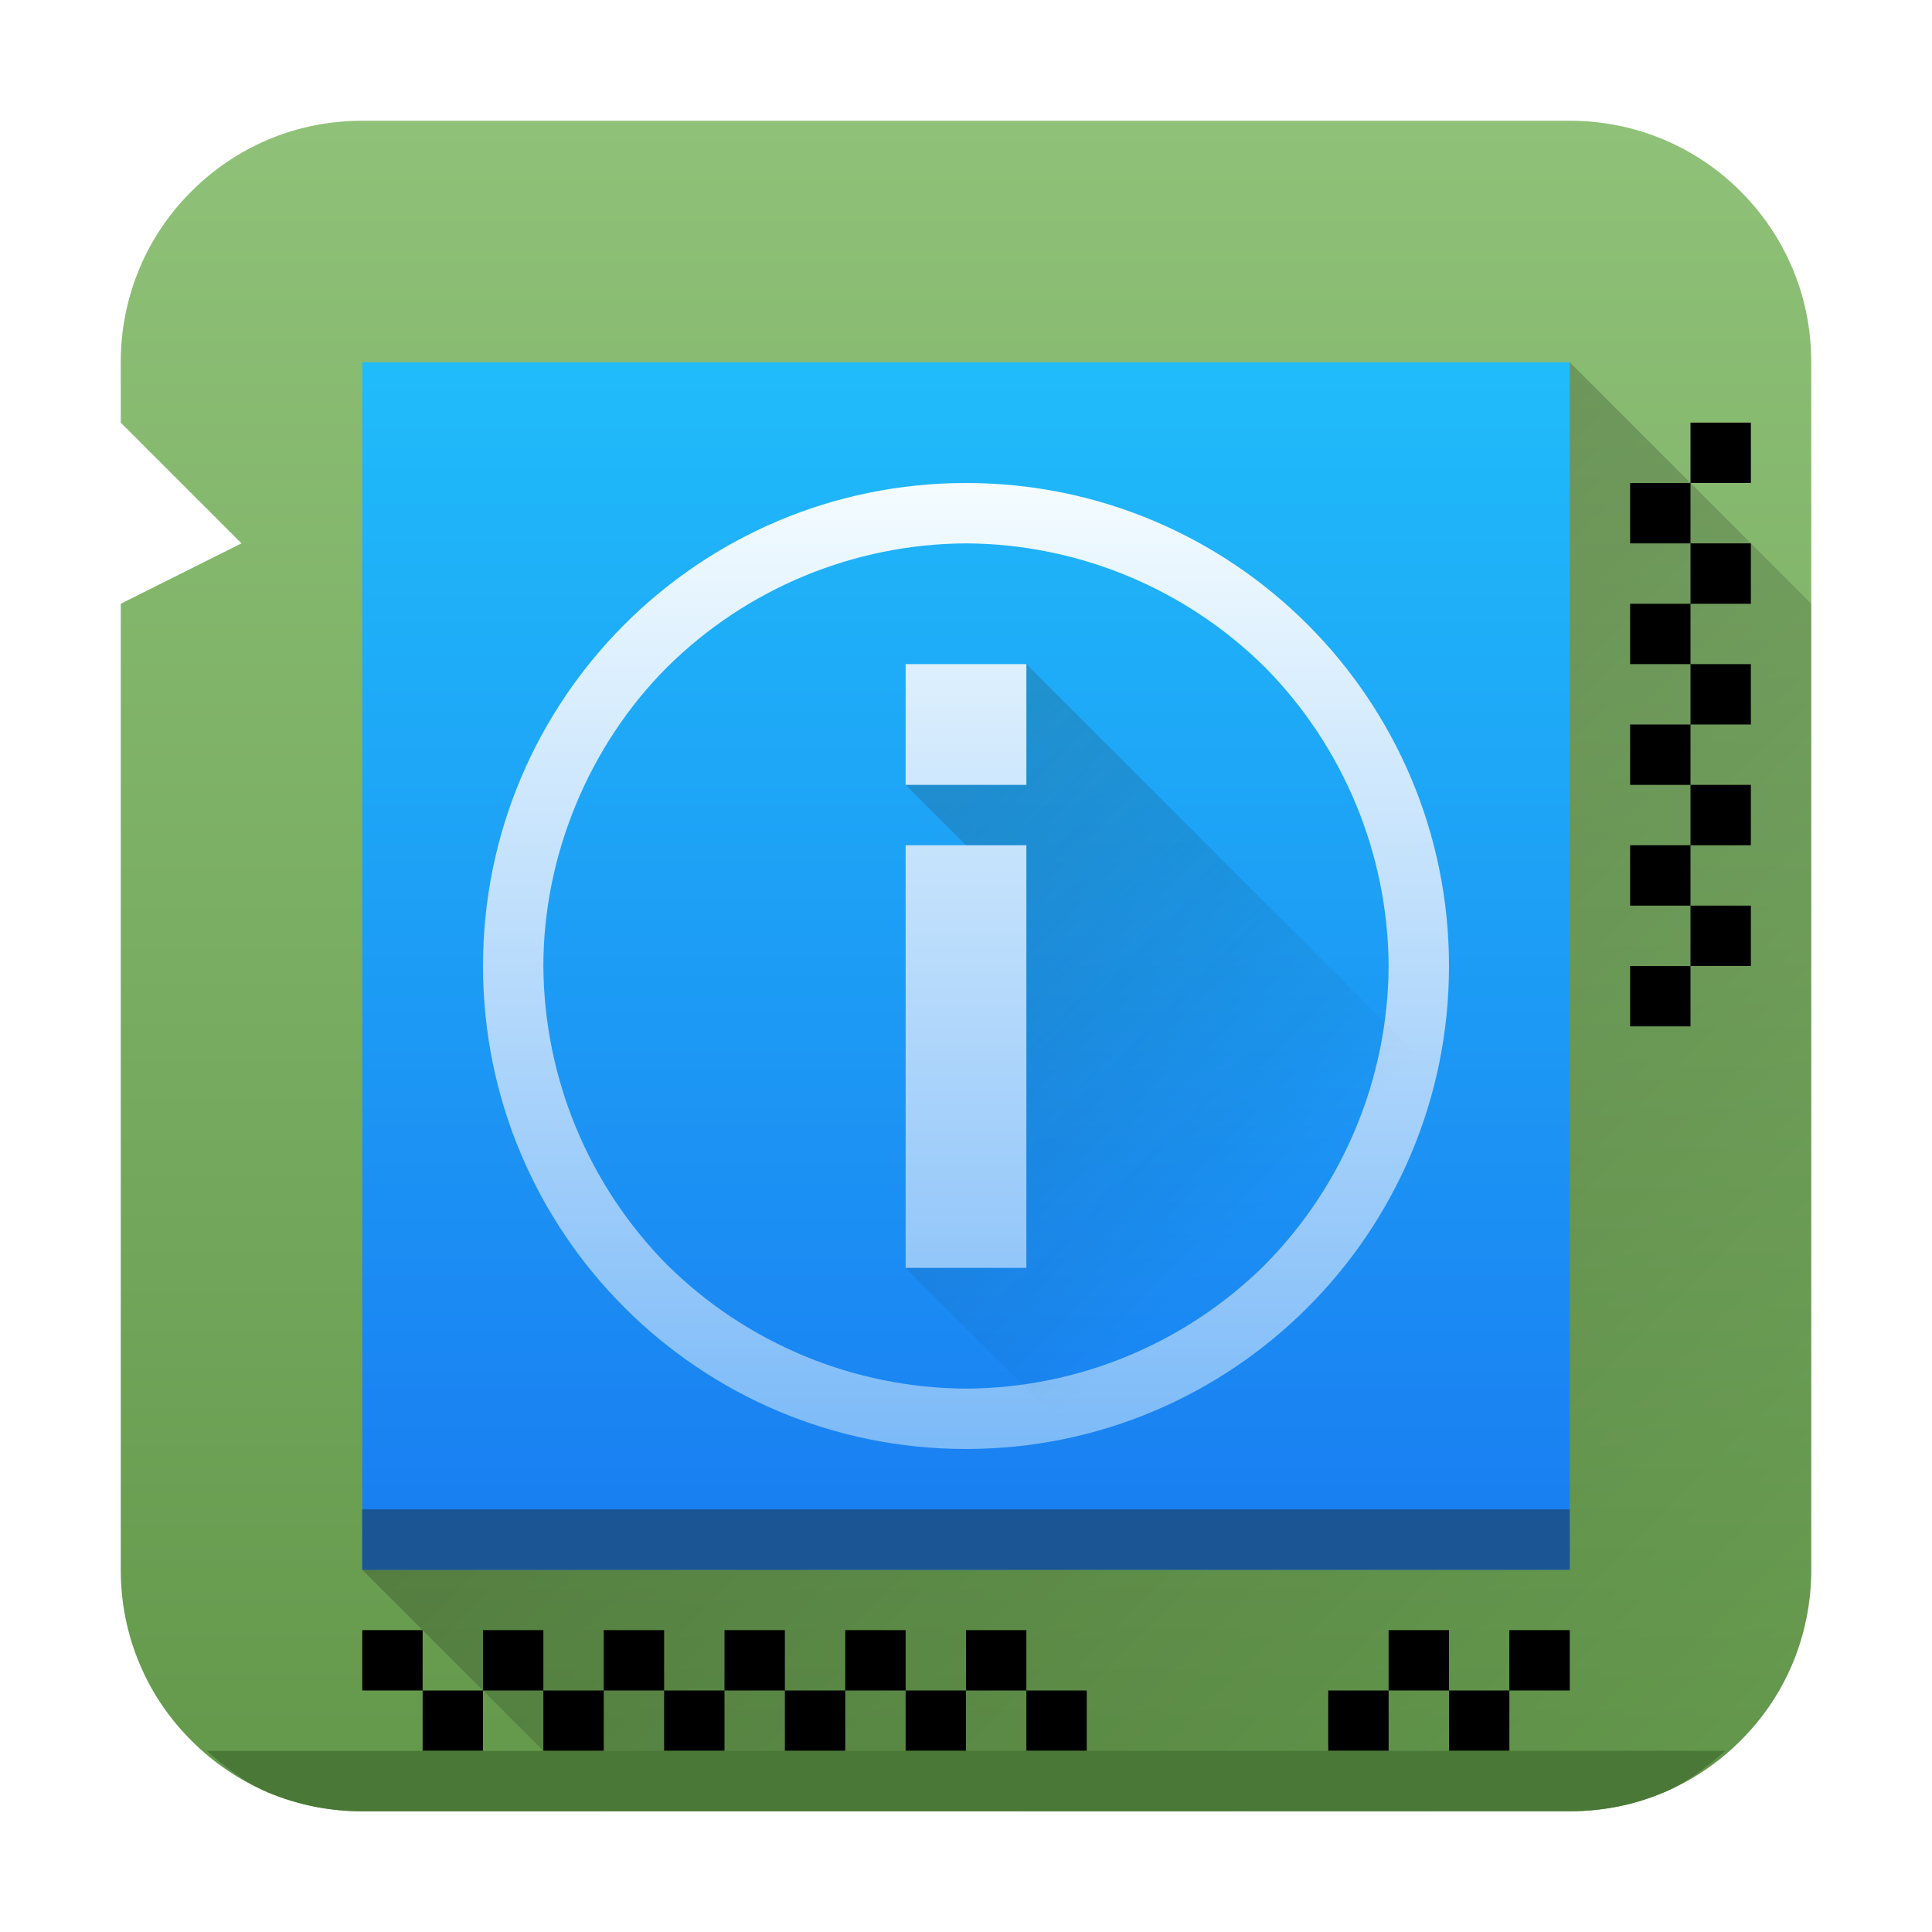
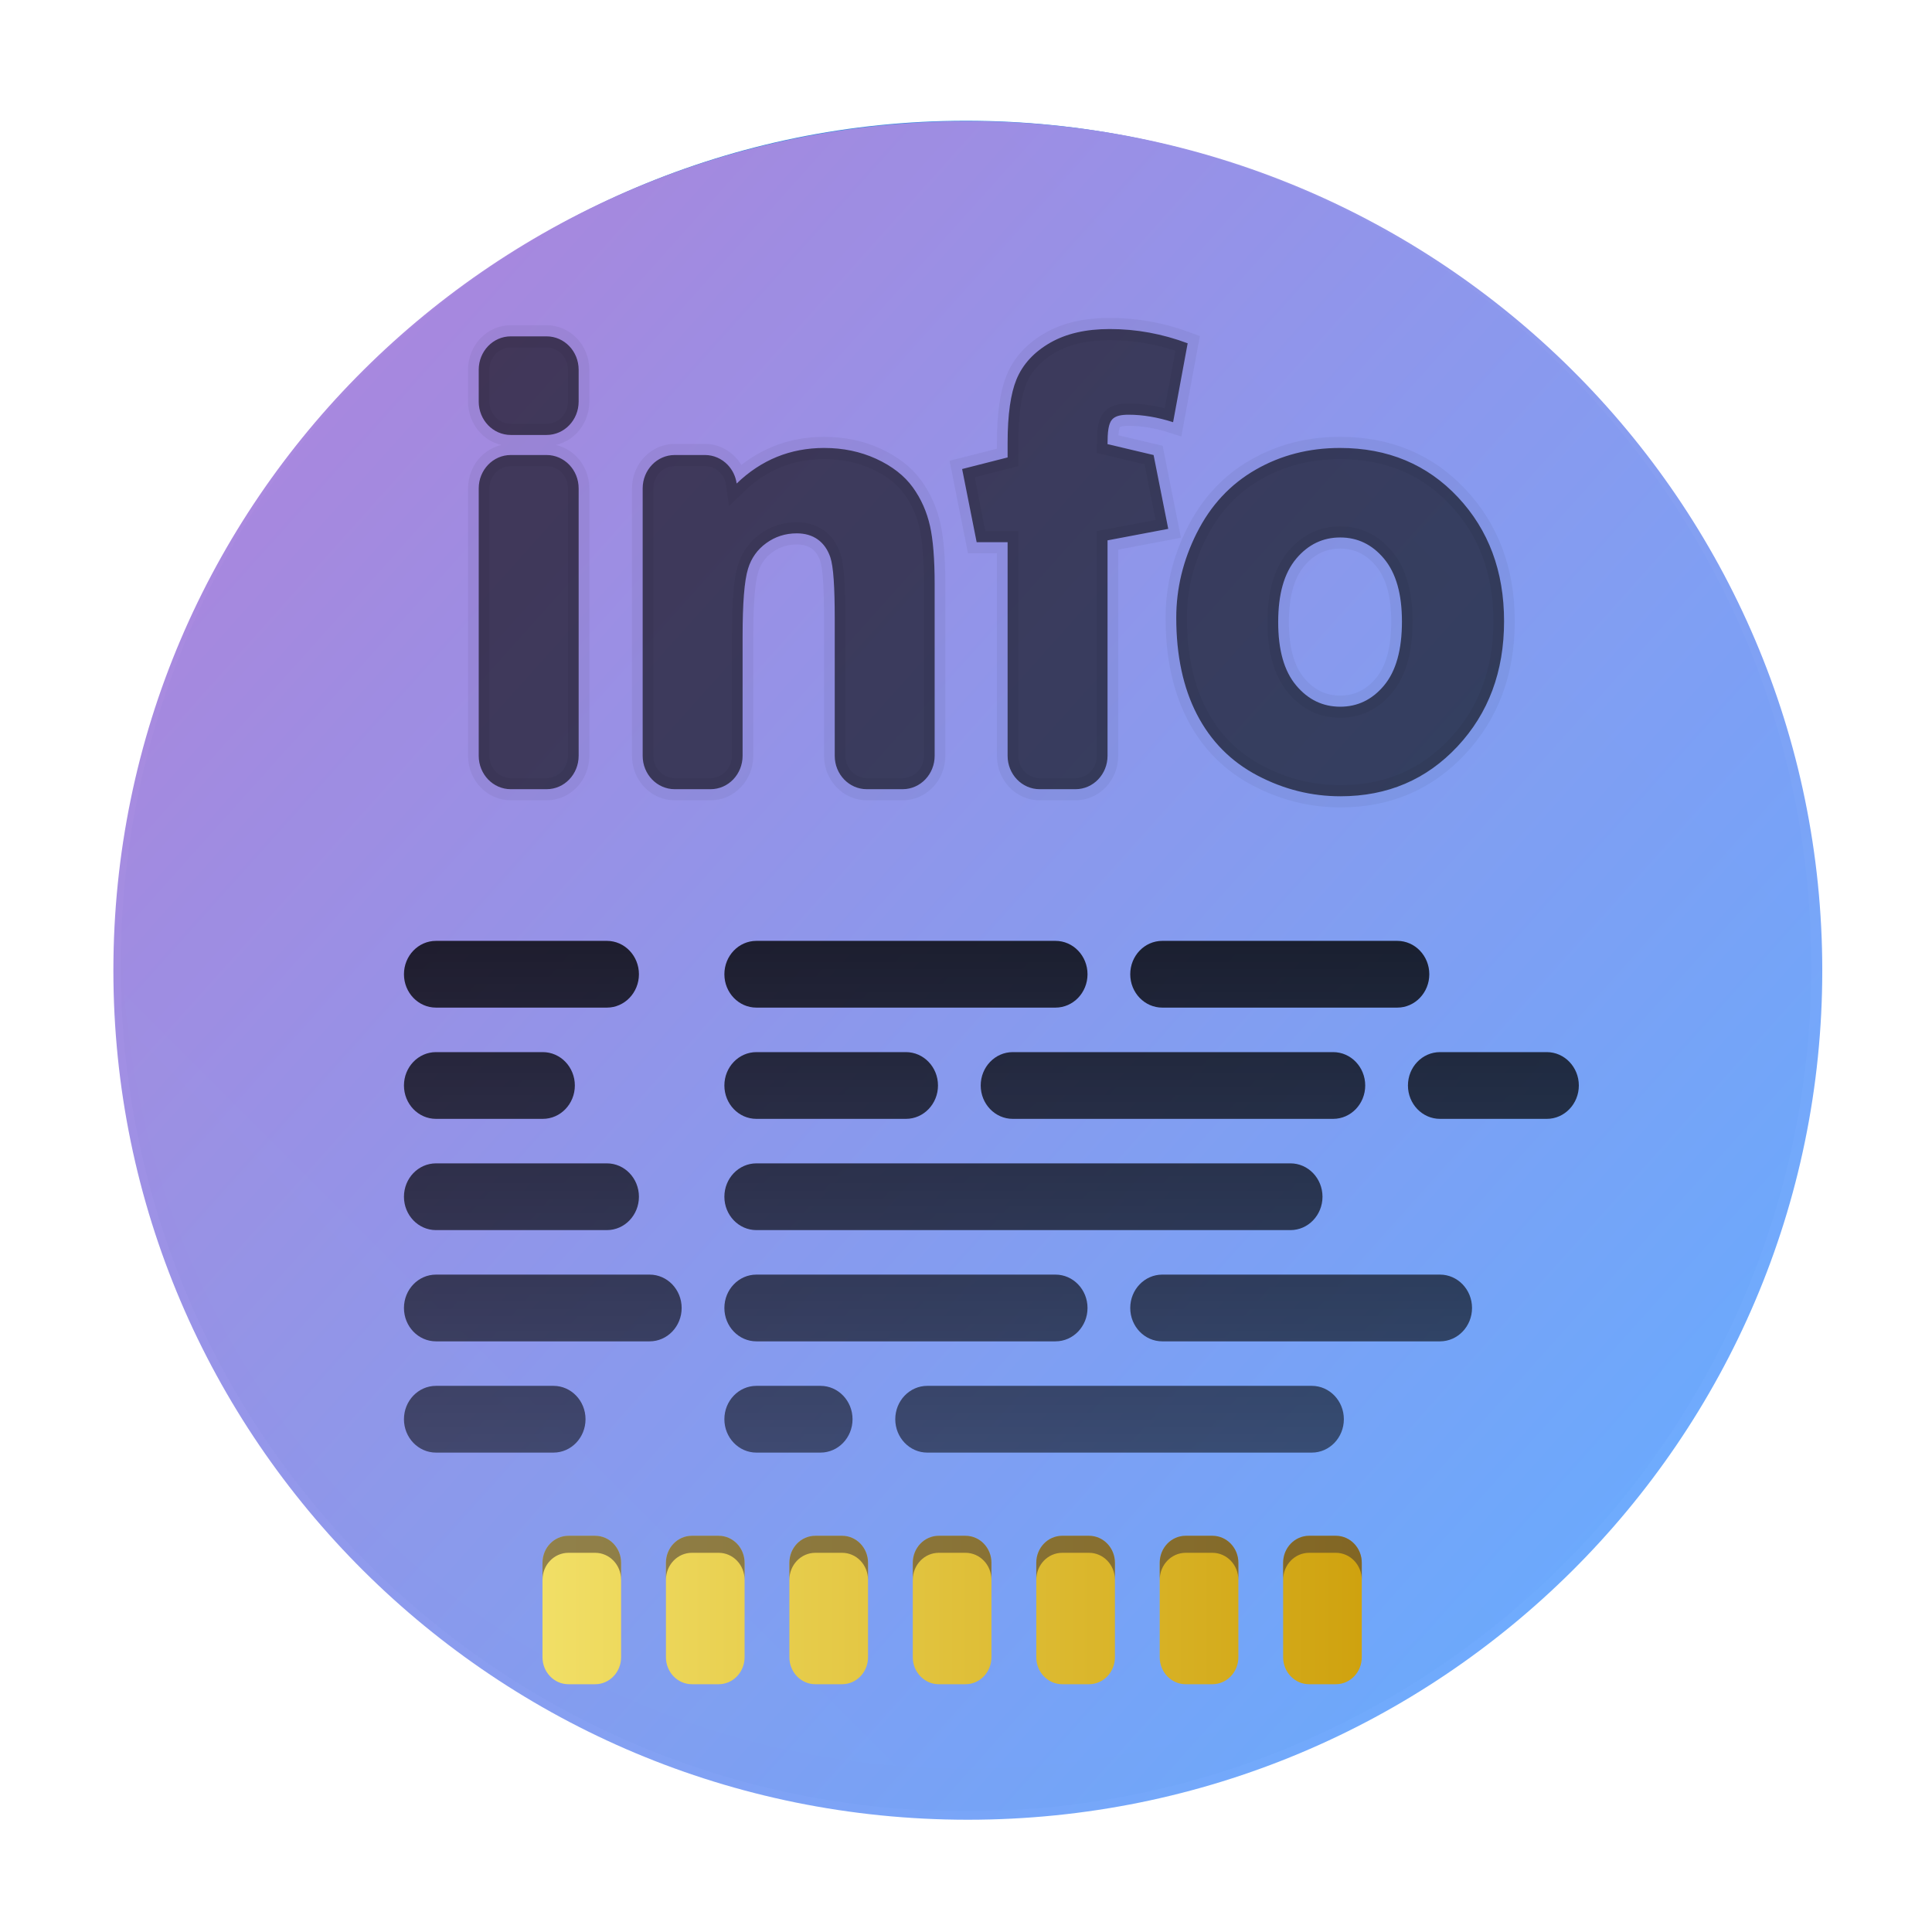
- <svg xmlns="http://www.w3.org/2000/svg" xmlns:xlink="http://www.w3.org/1999/xlink" height="32" width="32" version="1.1" id="svg64">
-   <defs id="defs27">
-     <linearGradient xlink:href="#a" id="f" gradientUnits="userSpaceOnUse" gradientTransform="translate(-376.571,-523.798)" x1="378.571" y1="553.798" x2="378.571" y2="525.798" />
-     <linearGradient id="b" gradientUnits="userSpaceOnUse" x1="402.571" x2="406.571" xlink:href="#c" y1="529.798" y2="533.798">
-       <stop offset="0" id="stop3" />
-       <stop offset="1" stop-opacity="0" id="stop5" />
+ <svg xmlns="http://www.w3.org/2000/svg" xmlns:xlink="http://www.w3.org/1999/xlink" version="1" width="48" height="48" id="svg22">
+   <defs id="defs8">
+     <linearGradient id="linearGradient4167">
+       <stop style="stop-color:#29a883;stop-opacity:1;" offset="0" id="stop2" />
+       <stop style="stop-color:#3485fd;stop-opacity:1" offset="1" id="stop4" />
    </linearGradient>
-     <linearGradient id="c" gradientUnits="userSpaceOnUse" x1="802.643" x2="816.643" y1="36.236" y2="50.236">
-       <stop offset="0" stop-color="#292c2f" id="stop8" />
-       <stop offset="1" stop-opacity="0" id="stop10" />
+     <linearGradient xlink:href="#linearGradient4167" id="linearGradient4161" x1="-44" y1="-4" x2="-4" y2="-44" gradientUnits="userSpaceOnUse" gradientTransform="matrix(1.05,0,0,1.05,1.2,1.2)" />
+     <linearGradient id="linearGradient2403" x1="37.452" x2="37.452" y1="9.473" y2="14.003" gradientTransform="matrix(0.74046,0,0,1.4809,28.731,9.3751)" gradientUnits="userSpaceOnUse">
+       <stop stop-color="#2e3440" offset="0" id="stop29845" />
+       <stop stop-color="#4c566a" offset="1" id="stop29847" />
    </linearGradient>
-     <linearGradient id="h" gradientUnits="userSpaceOnUse" x1="402.571" x2="402.571" y1="549.798" y2="529.798" gradientTransform="translate(-376.571,-523.798)">
-       <stop offset="0" stop-color="#197cf1" id="stop13" />
-       <stop offset="1" stop-color="#20bcfa" id="stop15" />
+     <linearGradient id="linearGradient4426" x1="39.58" x2="39.58" y1="17.903" y2="20.147" gradientUnits="userSpaceOnUse">
+       <stop stop-color="#2e3440" stop-opacity=".25" offset="0" id="stop29850" />
+       <stop stop-color="#2e3440" stop-opacity="0" offset="1" id="stop29852" />
    </linearGradient>
-     <linearGradient id="i" gradientUnits="userSpaceOnUse" x1="18" x2="18" xlink:href="#d" y1="24" y2="8" />
-     <linearGradient id="d" gradientUnits="userSpaceOnUse" x1="-50" x2="-22.15">
-       <stop offset="0" stop-color="#7cbaf8" id="stop19" />
-       <stop offset="1" stop-color="#f4fcff" id="stop21" />
+     <linearGradient id="linearGradient35715" y1="1003.36" y2="1027.36" x1="-93" x2="-70" gradientUnits="userSpaceOnUse" gradientTransform="translate(188.253,-1036.735)">
+       <stop stop-color="#292c2f" id="stop35711" />
+       <stop offset="1" stop-opacity="0" id="stop35713" style="stop-color:#000000;stop-opacity:0.06;" />
    </linearGradient>
-     <linearGradient id="j" gradientUnits="userSpaceOnUse" x1="391.571" x2="397.571" xlink:href="#c" y1="537.798" y2="543.798" gradientTransform="translate(-376.571,-523.798)" />
-     <linearGradient id="k" gradientUnits="userSpaceOnUse" x1="399.571" x2="399.571" xlink:href="#d" y1="547.798" y2="531.798" gradientTransform="translate(-376.571,-523.798)" />
-     <linearGradient id="l" gradientUnits="userSpaceOnUse" x1="398.571" x2="398.571" xlink:href="#d" y1="547.798" y2="531.798" gradientTransform="translate(-376.571,-523.798)" />
+     <filter x="-0.045" y="-0.05" width="1.09" height="1.128" filterUnits="objectBoundingBox" id="filter-11">
+       <feOffset dx="0" dy="2" in="SourceAlpha" result="shadowOffsetOuter1" id="feOffset84" />
+       <feGaussianBlur stdDeviation="1.5" in="shadowOffsetOuter1" result="shadowBlurOuter1" id="feGaussianBlur86" />
+       <feColorMatrix values="0 0 0 0 0   0 0 0 0 0   0 0 0 0 0  0 0 0 0.515 0" type="matrix" in="shadowBlurOuter1" id="feColorMatrix88" />
+     </filter>
+     <linearGradient xlink:href="#linearGradient1022" id="linearGradient1024" x1="162.525" y1="45.557" x2="219.203" y2="101.693" gradientUnits="userSpaceOnUse" gradientTransform="matrix(0.5307186,0,0,0.5861203,-77.60429,-18.09663)" />
+     <linearGradient id="linearGradient1022">
+       <stop style="stop-color:#aa87de;stop-opacity:1" offset="0" id="stop1018" />
+       <stop style="stop-color:#6babfe;stop-opacity:1" offset="1" id="stop1020" />
+     </linearGradient>
+     <filter x="-0.131" y="-0.313" width="1.262" height="1.713" filterUnits="objectBoundingBox" id="filter-1">
+       <feOffset dx="0" dy="2" in="SourceAlpha" result="shadowOffsetOuter1" id="feOffset6" />
+       <feGaussianBlur stdDeviation="3" in="shadowOffsetOuter1" result="shadowBlurOuter1" id="feGaussianBlur8" />
+       <feComposite in="shadowBlurOuter1" in2="SourceAlpha" operator="out" result="shadowBlurOuter1" id="feComposite10" />
+       <feColorMatrix values="0 0 0 0 0   0 0 0 0 0   0 0 0 0 0  0 0 0 0.2 0" type="matrix" in="shadowBlurOuter1" result="shadowMatrixOuter1" id="feColorMatrix12" />
+       <feMerge id="feMerge18">
+         <feMergeNode in="shadowMatrixOuter1" id="feMergeNode14" />
+         <feMergeNode in="SourceGraphic" id="feMergeNode16" />
+       </feMerge>
+     </filter>
+     <linearGradient x1="36.537" y1="83.691" x2="36.537" y2="119.072" id="linearGradient-13" gradientTransform="matrix(1.546384,0,0,0.6466698,-76,-55)" gradientUnits="userSpaceOnUse">
+       <stop stop-color="#000000" stop-opacity="0.8" offset="0%" id="stop114" />
+       <stop stop-color="#000000" stop-opacity="0.531" offset="99.472%" id="stop116" />
+     </linearGradient>
+     <filter x="-0.16" y="-0.367" width="1.321" height="1.829" filterUnits="objectBoundingBox" id="filter633">
+       <feOffset dx="0" dy="2" in="SourceAlpha" result="shadowOffsetOuter1" id="feOffset619" />
+       <feGaussianBlur stdDeviation="3" in="shadowOffsetOuter1" result="shadowBlurOuter1" id="feGaussianBlur621" />
+       <feComposite in="shadowBlurOuter1" in2="SourceAlpha" operator="out" result="shadowBlurOuter1" id="feComposite623" />
+       <feColorMatrix values="0 0 0 0 0   0 0 0 0 0   0 0 0 0 0  0 0 0 0.2 0" type="matrix" in="shadowBlurOuter1" result="shadowMatrixOuter1" id="feColorMatrix625" />
+       <feMerge id="feMerge631">
+         <feMergeNode in="shadowMatrixOuter1" id="feMergeNode627" />
+         <feMergeNode in="SourceGraphic" id="feMergeNode629" />
+       </feMerge>
+     </filter>
+     <linearGradient xlink:href="#linearGradient1045" id="linearGradient1047" x1="37.873" y1="129.582" x2="90.797" y2="129.582" gradientUnits="userSpaceOnUse" gradientTransform="matrix(0.3846304,0,0,0.4006172,-1.089117,-11.91279)" />
+     <linearGradient id="linearGradient1045">
+       <stop style="stop-color:#f1df66;stop-opacity:1" offset="0" id="stop1041" />
+       <stop style="stop-color:#cfa20f;stop-opacity:1" offset="1" id="stop1043" />
+     </linearGradient>
  </defs>
-   <linearGradient id="a" gradientUnits="userSpaceOnUse" x1="378.571" x2="378.571" y1="553.798" y2="525.798" gradientTransform="translate(-336.571 -523.798)">
-     <stop offset="0" stop-color="#63984b" id="stop29" />
-     <stop offset="1" stop-color="#8fc278" id="stop31" />
-   </linearGradient>
-   <linearGradient id="g" gradientUnits="userSpaceOnUse" x1="392.571" x2="406.571" xlink:href="#e" y1="539.798" y2="553.798" gradientTransform="translate(-376.571,-523.798)">
-     <stop offset="0" id="stop34" />
-     <stop offset="1" stop-opacity="0" id="stop36" />
-   </linearGradient>
-   <linearGradient id="e" gradientUnits="userSpaceOnUse" x1="389.571" x2="399.571" y1="536.798" y2="546.798">
-     <stop offset="0" stop-color="#292c2f" id="stop39" />
-     <stop offset="1" stop-opacity="0" id="stop41" />
-   </linearGradient>
-   <path d="M 6,2 C 5.446,2 4.918,2.11 4.44,2.313 A 3.989,3.989 0 0 0 3.17,3.17 C 2.808,3.531 2.514,3.96 2.313,4.44 A 4.008,4.008 0 0 0 2,6 v 1 l 2,2 -2,1 v 16 c 0,0.554 0.11,1.082 0.313,1.56 0.201,0.48 0.495,0.909 0.857,1.27 0.361,0.362 0.79,0.656 1.27,0.858 A 4.008,4.008 0 0 0 6,30 h 20 c 0.554,0 1.082,-0.11 1.56,-0.313 a 3.989,3.989 0 0 0 1.27,-0.857 c 0.362,-0.361 0.656,-0.79 0.858,-1.27 A 4.008,4.008 0 0 0 30,26 V 6 C 30,5.446 29.89,4.918 29.687,4.44 A 3.989,3.989 0 0 0 28.83,3.17 3.989,3.989 0 0 0 27.56,2.313 4.008,4.008 0 0 0 26,2 Z" id="path44" style="fill:url(#f)" />
-   <path d="m 10,30 h 16 c 0.554,0 1.082,-0.11 1.56,-0.313 a 3.989,3.989 0 0 0 1.27,-0.857 c 0.362,-0.361 0.656,-0.79 0.858,-1.27 A 4.008,4.008 0 0 0 30,26 V 10 L 26,6 6,26 Z" id="path46" style="opacity:0.2;fill:url(#g)" />
-   <path d="M 6,6 H 26 V 26 H 6 Z" id="path48" style="fill:url(#h)" />
-   <path d="m 6,27 h 1 v 1 H 6 Z m 1,1 h 1 v 1 H 7 Z m 1,-1 h 1 v 1 H 8 Z m 1,1 h 1 v 1 H 9 Z m 1,-1 h 1 v 1 h -1 z m 1,1 h 1 v 1 h -1 z m 1,-1 h 1 v 1 h -1 z m 13,0 h 1 v 1 h -1 z m -1,1 h 1 v 1 h -1 z m -1,-1 h 1 v 1 h -1 z m -1,1 h 1 v 1 h -1 z m -5,0 h 1 v 1 h -1 z m -1,-1 h 1 v 1 h -1 z m -1,1 h 1 v 1 h -1 z m -1,-1 h 1 v 1 h -1 z m -1,1 h 1 v 1 H 13 Z M 28,7 h 1 v 1 h -1 z m -1,1 h 1 v 1 h -1 z m 1,1 h 1 v 1 h -1 z m -1,1 h 1 v 1 h -1 z m 1,1 h 1 v 1 h -1 z m -1,1 h 1 v 1 h -1 z m 1,1 h 1 v 1 h -1 z m -1,3 h 1 v 1 h -1 z m 1,-1 h 1 v 1 h -1 z m -1,-1 h 1 v 1 h -1 z" id="path50" />
-   <path d="m 6,25 h 20 v 1 H 6 Z" id="path52" style="fill:#1c5593;fill-rule:evenodd" />
-   <path d="m 16,8 a 8,8 0 0 0 -8,8 8,8 0 0 0 8,8 8,8 0 0 0 8,-8 8,8 0 0 0 -8,-8 z m 0,1 A 7.09,7.09 0 0 1 20.95,11.05 7.098,7.098 0 0 1 23,16 7.092,7.092 0 0 1 20.95,20.95 7.08,7.08 0 0 1 16,23 7.092,7.092 0 0 1 11.05,20.95 7.098,7.098 0 0 1 9,16 c 0,-1.832 0.755,-3.653 2.05,-4.95 A 7.084,7.084 0 0 1 16,9 Z" id="path54" style="fill:url(#i)" />
-   <path d="m 17,11 9,9 v 5 h -7 l -4,-4 v -6 l 1,-1 -1,-1 z" id="path56" style="opacity:0.2;fill:url(#j)" />
-   <path d="m 15,11 h 2 v 2 h -2 z" id="path58" style="fill:url(#k)" />
-   <path d="m 15,14 h 2 v 7 h -2 z" id="path60" style="fill:url(#l)" />
-   <path d="m 3.422,29 c 0.31,0.268 0.634,0.526 1.017,0.688 A 4.008,4.008 0 0 0 6,30 h 20 c 0.554,0 1.082,-0.11 1.56,-0.313 0.384,-0.161 0.707,-0.42 1.018,-0.687 z" id="path62" style="fill:#4a7937" />
+   <rect style="fill:url(#linearGradient4161);fill-opacity:1;stroke-width:1.05" ry="21" rx="21" transform="matrix(0,-1,-1,0,0,0)" height="42" width="42" y="-45" x="-45" id="rect10" />
+   <path d="M 3.012,23.475 C 3.008,23.65 3,23.824 3,24 3,35.634 12.366,45 24,45 35.634,45 45,35.634 45,24 45,23.824 44.992,23.65 44.987,23.475 44.71,34.863 35.458,43.95 24,43.95 12.542,43.95 3.29,34.863 3.013,23.475 Z" style="opacity:0.15;stroke-width:1.05" id="path12" />
+   <rect style="opacity:0.984;fill:url(#linearGradient1024);fill-opacity:1;stroke:none;stroke-width:1.115;stroke-linecap:round;stroke-miterlimit:4;stroke-dasharray:none;stroke-opacity:1" id="rect1016" width="42.457" height="42.201" x="2.817" y="3.01" ry="21.1" rx="21.229" />
+   <path d="m -42,-28.17 h 1.678 c 0.414,0 0.789,0.168 1.061,0.439 0.271,0.271 0.439,0.646 0.439,1.061 v 1.432 c 0,0.414 -0.168,0.789 -0.439,1.061 -0.271,0.271 -0.646,0.439 -1.061,0.439 H -42 c -0.414,0 -0.789,-0.168 -1.061,-0.439 -0.271,-0.271 -0.439,-0.646 -0.439,-1.061 v -1.432 c 0,-0.414 0.168,-0.789 0.439,-1.061 0.271,-0.271 0.646,-0.439 1.061,-0.439 z m -1.5,18.853 v -12.02 c 0,-0.414 0.168,-0.789 0.439,-1.061 0.271,-0.271 0.646,-0.439 1.061,-0.439 h 1.678 c 0.414,0 0.789,0.168 1.061,0.439 0.271,0.271 0.439,0.646 0.439,1.061 v 12.02 c 0,0.414 -0.168,0.789 -0.439,1.061 -0.271,0.271 -0.646,0.439 -1.061,0.439 H -42 c -0.414,0 -0.789,-0.168 -1.061,-0.439 C -43.332,-8.528 -43.5,-8.903 -43.5,-9.317 Z m 21.344,-7.713 v 7.713 c 0,0.414 -0.168,0.789 -0.439,1.061 -0.271,0.271 -0.646,0.439 -1.061,0.439 h -1.678 c -0.414,0 -0.789,-0.168 -1.061,-0.439 -0.271,-0.271 -0.439,-0.646 -0.439,-1.061 v -6.155 c 0,-1.425 -0.059,-2.351 -0.207,-2.771 -0.12,-0.338 -0.31,-0.605 -0.58,-0.793 -0.274,-0.191 -0.606,-0.28 -0.99,-0.28 -0.531,0 -1.007,0.145 -1.429,0.439 -0.413,0.287 -0.697,0.668 -0.85,1.143 -0.179,0.553 -0.257,1.577 -0.257,3.067 v 5.35 c 0,0.414 -0.168,0.789 -0.439,1.061 -0.271,0.271 -0.646,0.439 -1.061,0.439 h -1.678 c -0.414,0 -0.789,-0.168 -1.061,-0.439 -0.271,-0.271 -0.439,-0.646 -0.439,-1.061 v -12.02 c 0,-0.414 0.168,-0.789 0.439,-1.061 0.271,-0.271 0.646,-0.439 1.061,-0.439 h 1.416 c 0.414,0 0.789,0.168 1.061,0.439 0.223,0.223 0.376,0.515 0.423,0.842 1.154,-1.068 2.521,-1.598 4.097,-1.598 0.885,0 1.693,0.163 2.426,0.484 0.762,0.335 1.333,0.768 1.723,1.286 0.386,0.513 0.656,1.094 0.807,1.745 0.141,0.607 0.216,1.476 0.216,2.608 z m 8.093,7.713 c 0,0.414 -0.168,0.789 -0.439,1.061 -0.271,0.271 -0.646,0.439 -1.061,0.439 h -1.678 c -0.414,0 -0.789,-0.168 -1.061,-0.439 -0.271,-0.271 -0.439,-0.646 -0.439,-1.061 v -9.602 h -1.449 l -0.68,-3.288 2.129,-0.521 v -0.664 c 0,-1.269 0.146,-2.213 0.413,-2.837 0.289,-0.676 0.815,-1.235 1.594,-1.661 0.731,-0.4 1.653,-0.609 2.773,-0.609 1.246,0 2.462,0.214 3.649,0.641 l -0.682,3.546 c -0.727,-0.223 -1.42,-0.336 -2.077,-0.336 -0.346,0 -0.621,0.045 -0.778,0.215 -0.177,0.192 -0.214,0.58 -0.214,1.107 l 2.156,0.49 0.686,3.318 -2.842,0.517 z m 4.179,-10.017 c 0.649,-1.244 1.571,-2.192 2.761,-2.847 1.176,-0.647 2.488,-0.973 3.938,-0.973 2.251,0 4.091,0.744 5.528,2.217 C 3.776,-19.467 4.5,-17.613 4.5,-15.366 c 0,2.263 -0.73,4.135 -2.177,5.623 -1.452,1.493 -3.278,2.244 -5.483,2.244 -1.352,0 -2.642,-0.308 -3.87,-0.925 -1.251,-0.629 -2.202,-1.551 -2.853,-2.765 -0.637,-1.187 -0.963,-2.631 -0.963,-4.335 0,-1.312 0.319,-2.582 0.96,-3.809 z m 3.81,4.007 c 0,1.239 0.269,2.201 0.856,2.863 0.553,0.625 1.235,0.94 2.047,0.94 0.811,0 1.49,-0.315 2.039,-0.939 0.583,-0.663 0.851,-1.635 0.851,-2.891 0,-1.223 -0.268,-2.176 -0.851,-2.838 -0.549,-0.624 -1.228,-0.939 -2.039,-0.939 -0.812,0 -1.494,0.315 -2.047,0.94 -0.587,0.663 -0.856,1.624 -0.856,2.863 z" id="info" style="fill:#000000;fill-opacity:0.6;fill-rule:nonzero;stroke:#000000;stroke-width:1;stroke-opacity:0.05" transform="matrix(0.5307186,0,0,0.5527774,34.97992,23.92839)" />
+   <path d="m -40,19 c 0.828,0 1.5,0.672 1.5,1.5 0,0.828 -0.672,1.5 -1.5,1.5 h -5.5 c -0.828,0 -1.5,-0.672 -1.5,-1.5 0,-0.828 0.672,-1.5 1.5,-1.5 z m 12.5,0 c 0.828,0 1.5,0.672 1.5,1.5 0,0.828 -0.672,1.5 -1.5,1.5 h -3 c -0.828,0 -1.5,-0.672 -1.5,-1.5 0,-0.828 0.672,-1.5 1.5,-1.5 z m 23,0 c 0.828,0 1.5,0.672 1.5,1.5 0,0.828 -0.672,1.5 -1.5,1.5 h -18 c -0.828,0 -1.5,-0.672 -1.5,-1.5 0,-0.828 0.672,-1.5 1.5,-1.5 z m -31,-5 c 0.828,0 1.5,0.672 1.5,1.5 0,0.828 -0.672,1.5 -1.5,1.5 h -10 c -0.828,0 -1.5,-0.672 -1.5,-1.5 0,-0.828 0.672,-1.5 1.5,-1.5 z m 19,0 c 0.828,0 1.5,0.672 1.5,1.5 0,0.828 -0.672,1.5 -1.5,1.5 h -14 c -0.828,0 -1.5,-0.672 -1.5,-1.5 0,-0.828 0.672,-1.5 1.5,-1.5 z m 18,0 c 0.828,0 1.5,0.672 1.5,1.5 0,0.828 -0.672,1.5 -1.5,1.5 h -13 c -0.828,0 -1.5,-0.672 -1.5,-1.5 0,-0.828 0.672,-1.5 1.5,-1.5 z m -39,-5 c 0.828,0 1.5,0.672 1.5,1.5 0,0.828 -0.672,1.5 -1.5,1.5 h -8 c -0.828,0 -1.5,-0.672 -1.5,-1.5 0,-0.828 0.672,-1.5 1.5,-1.5 z m 32,0 c 0.828,0 1.5,0.672 1.5,1.5 0,0.828 -0.672,1.5 -1.5,1.5 h -25 c -0.828,0 -1.5,-0.672 -1.5,-1.5 0,-0.828 0.672,-1.5 1.5,-1.5 z m -35,-5 c 0.828,0 1.5,0.672 1.5,1.5 0,0.828 -0.672,1.5 -1.5,1.5 h -5 c -0.828,0 -1.5,-0.672 -1.5,-1.5 0,-0.828 0.672,-1.5 1.5,-1.5 z m 17,0 c 0.828,0 1.5,0.672 1.5,1.5 0,0.828 -0.672,1.5 -1.5,1.5 h -7 c -0.828,0 -1.5,-0.672 -1.5,-1.5 0,-0.828 0.672,-1.5 1.5,-1.5 z m 20,0 c 0.828,0 1.5,0.672 1.5,1.5 0,0.828 -0.672,1.5 -1.5,1.5 h -15 c -0.828,0 -1.5,-0.672 -1.5,-1.5 0,-0.828 0.672,-1.5 1.5,-1.5 z m 10,0 c 0.828,0 1.5,0.672 1.5,1.5 0,0.828 -0.672,1.5 -1.5,1.5 h -5 c -0.828,0 -1.5,-0.672 -1.5,-1.5 0,-0.828 0.672,-1.5 1.5,-1.5 z m -44,-5 c 0.828,0 1.5,0.672 1.5,1.5 0,0.828 -0.672,1.5 -1.5,1.5 h -8 c -0.828,0 -1.5,-0.672 -1.5,-1.5 0,-0.828 0.672,-1.5 1.5,-1.5 z m 21,0 c 0.828,0 1.5,0.672 1.5,1.5 0,0.828 -0.672,1.5 -1.5,1.5 h -14 c -0.828,0 -1.5,-0.672 -1.5,-1.5 0,-0.828 0.672,-1.5 1.5,-1.5 z m 16,0 c 0.828,0 1.5,0.672 1.5,1.5 0,0.828 -0.672,1.5 -1.5,1.5 h -11 c -0.828,0 -1.5,-0.672 -1.5,-1.5 0,-0.828 0.672,-1.5 1.5,-1.5 z" id="path143" style="opacity:1;fill:url(#linearGradient-13);fill-rule:evenodd;stroke:none;stroke-width:1" transform="matrix(0.5307186,0,0,0.5527774,34.97992,23.92839)" />
+   <path id="rect1026" d="m 14.123,38.157 c -0.358,0 -0.645,0.3 -0.645,0.672 v 2.343 c 0,0.372 0.288,0.672 0.645,0.672 h 0.663 c 0.358,0 0.645,-0.3 0.645,-0.672 v -2.343 c 0,-0.372 -0.288,-0.672 -0.645,-0.672 z m 3.067,0 c -0.358,0 -0.645,0.3 -0.645,0.672 v 2.343 c 0,0.372 0.288,0.672 0.645,0.672 h 0.664 c 0.358,0 0.645,-0.3 0.645,-0.672 v -2.343 c 0,-0.372 -0.288,-0.672 -0.645,-0.672 z m 3.067,0 c -0.358,0 -0.645,0.3 -0.645,0.672 v 2.343 c 0,0.372 0.288,0.672 0.645,0.672 h 0.664 c 0.358,0 0.645,-0.3 0.645,-0.672 v -2.343 c 0,-0.372 -0.288,-0.672 -0.645,-0.672 z m 3.067,0 c -0.358,0 -0.646,0.3 -0.646,0.672 v 2.343 c 0,0.372 0.289,0.672 0.646,0.672 h 0.663 c 0.358,0 0.645,-0.3 0.645,-0.672 v -2.343 c 0,-0.372 -0.288,-0.672 -0.645,-0.672 z m 3.067,0 c -0.358,0 -0.645,0.3 -0.645,0.672 v 2.343 c 0,0.372 0.288,0.672 0.645,0.672 h 0.664 c 0.358,0 0.645,-0.3 0.645,-0.672 v -2.343 c 0,-0.372 -0.288,-0.672 -0.645,-0.672 z m 3.067,0 c -0.358,0 -0.645,0.3 -0.645,0.672 v 2.343 c 0,0.372 0.288,0.672 0.645,0.672 h 0.663 c 0.358,0 0.646,-0.3 0.646,-0.672 v -2.343 c 0,-0.372 -0.289,-0.672 -0.646,-0.672 z m 3.067,0 c -0.358,0 -0.646,0.3 -0.646,0.672 v 2.343 c 0,0.372 0.289,0.672 0.646,0.672 h 0.663 c 0.358,0 0.645,-0.3 0.645,-0.672 v -2.343 c 0,-0.372 -0.288,-0.672 -0.645,-0.672 z" style="fill:url(#linearGradient1047);fill-opacity:1;stroke:none;stroke-width:0.785;stroke-linecap:round;stroke-miterlimit:4;stroke-dasharray:none;stroke-opacity:1" />
+   <path id="path1049" d="m 14.123,38.156 c -0.358,0 -0.645,0.3 -0.645,0.672 v 0.423 c 0,-0.372 0.288,-0.672 0.645,-0.672 h 0.663 c 0.358,0 0.645,0.3 0.645,0.672 v -0.423 c 0,-0.372 -0.288,-0.672 -0.645,-0.672 z m 3.067,0 c -0.358,0 -0.645,0.3 -0.645,0.672 v 0.423 c 0,-0.372 0.288,-0.672 0.645,-0.672 h 0.664 c 0.358,0 0.645,0.3 0.645,0.672 v -0.423 c 0,-0.372 -0.288,-0.672 -0.645,-0.672 z m 3.067,0 c -0.358,0 -0.645,0.3 -0.645,0.672 v 0.423 c 0,-0.372 0.288,-0.672 0.645,-0.672 h 0.664 c 0.358,0 0.645,0.3 0.645,0.672 v -0.423 c 0,-0.372 -0.288,-0.672 -0.645,-0.672 z m 3.067,0 c -0.358,0 -0.646,0.3 -0.646,0.672 v 0.423 c 0,-0.372 0.289,-0.672 0.646,-0.672 h 0.663 c 0.358,0 0.645,0.3 0.645,0.672 v -0.423 c 0,-0.372 -0.288,-0.672 -0.645,-0.672 z m 3.067,0 c -0.358,0 -0.645,0.3 -0.645,0.672 v 0.423 c 0,-0.372 0.288,-0.672 0.645,-0.672 h 0.664 c 0.358,0 0.645,0.3 0.645,0.672 v -0.423 c 0,-0.372 -0.288,-0.672 -0.645,-0.672 z m 3.067,0 c -0.358,0 -0.645,0.3 -0.645,0.672 v 0.423 c 0,-0.372 0.288,-0.672 0.645,-0.672 h 0.663 c 0.358,0 0.646,0.3 0.646,0.672 v -0.423 c 0,-0.372 -0.289,-0.672 -0.646,-0.672 z m 3.067,0 c -0.358,0 -0.646,0.3 -0.646,0.672 v 0.423 c 0,-0.372 0.289,-0.672 0.646,-0.672 h 0.663 c 0.358,0 0.645,0.3 0.645,0.672 v -0.423 c 0,-0.372 -0.288,-0.672 -0.645,-0.672 z" style="fill:#453734;fill-opacity:0.557;stroke:none;stroke-width:0.785;stroke-linecap:round;stroke-miterlimit:4;stroke-dasharray:none;stroke-opacity:1" />
</svg>
